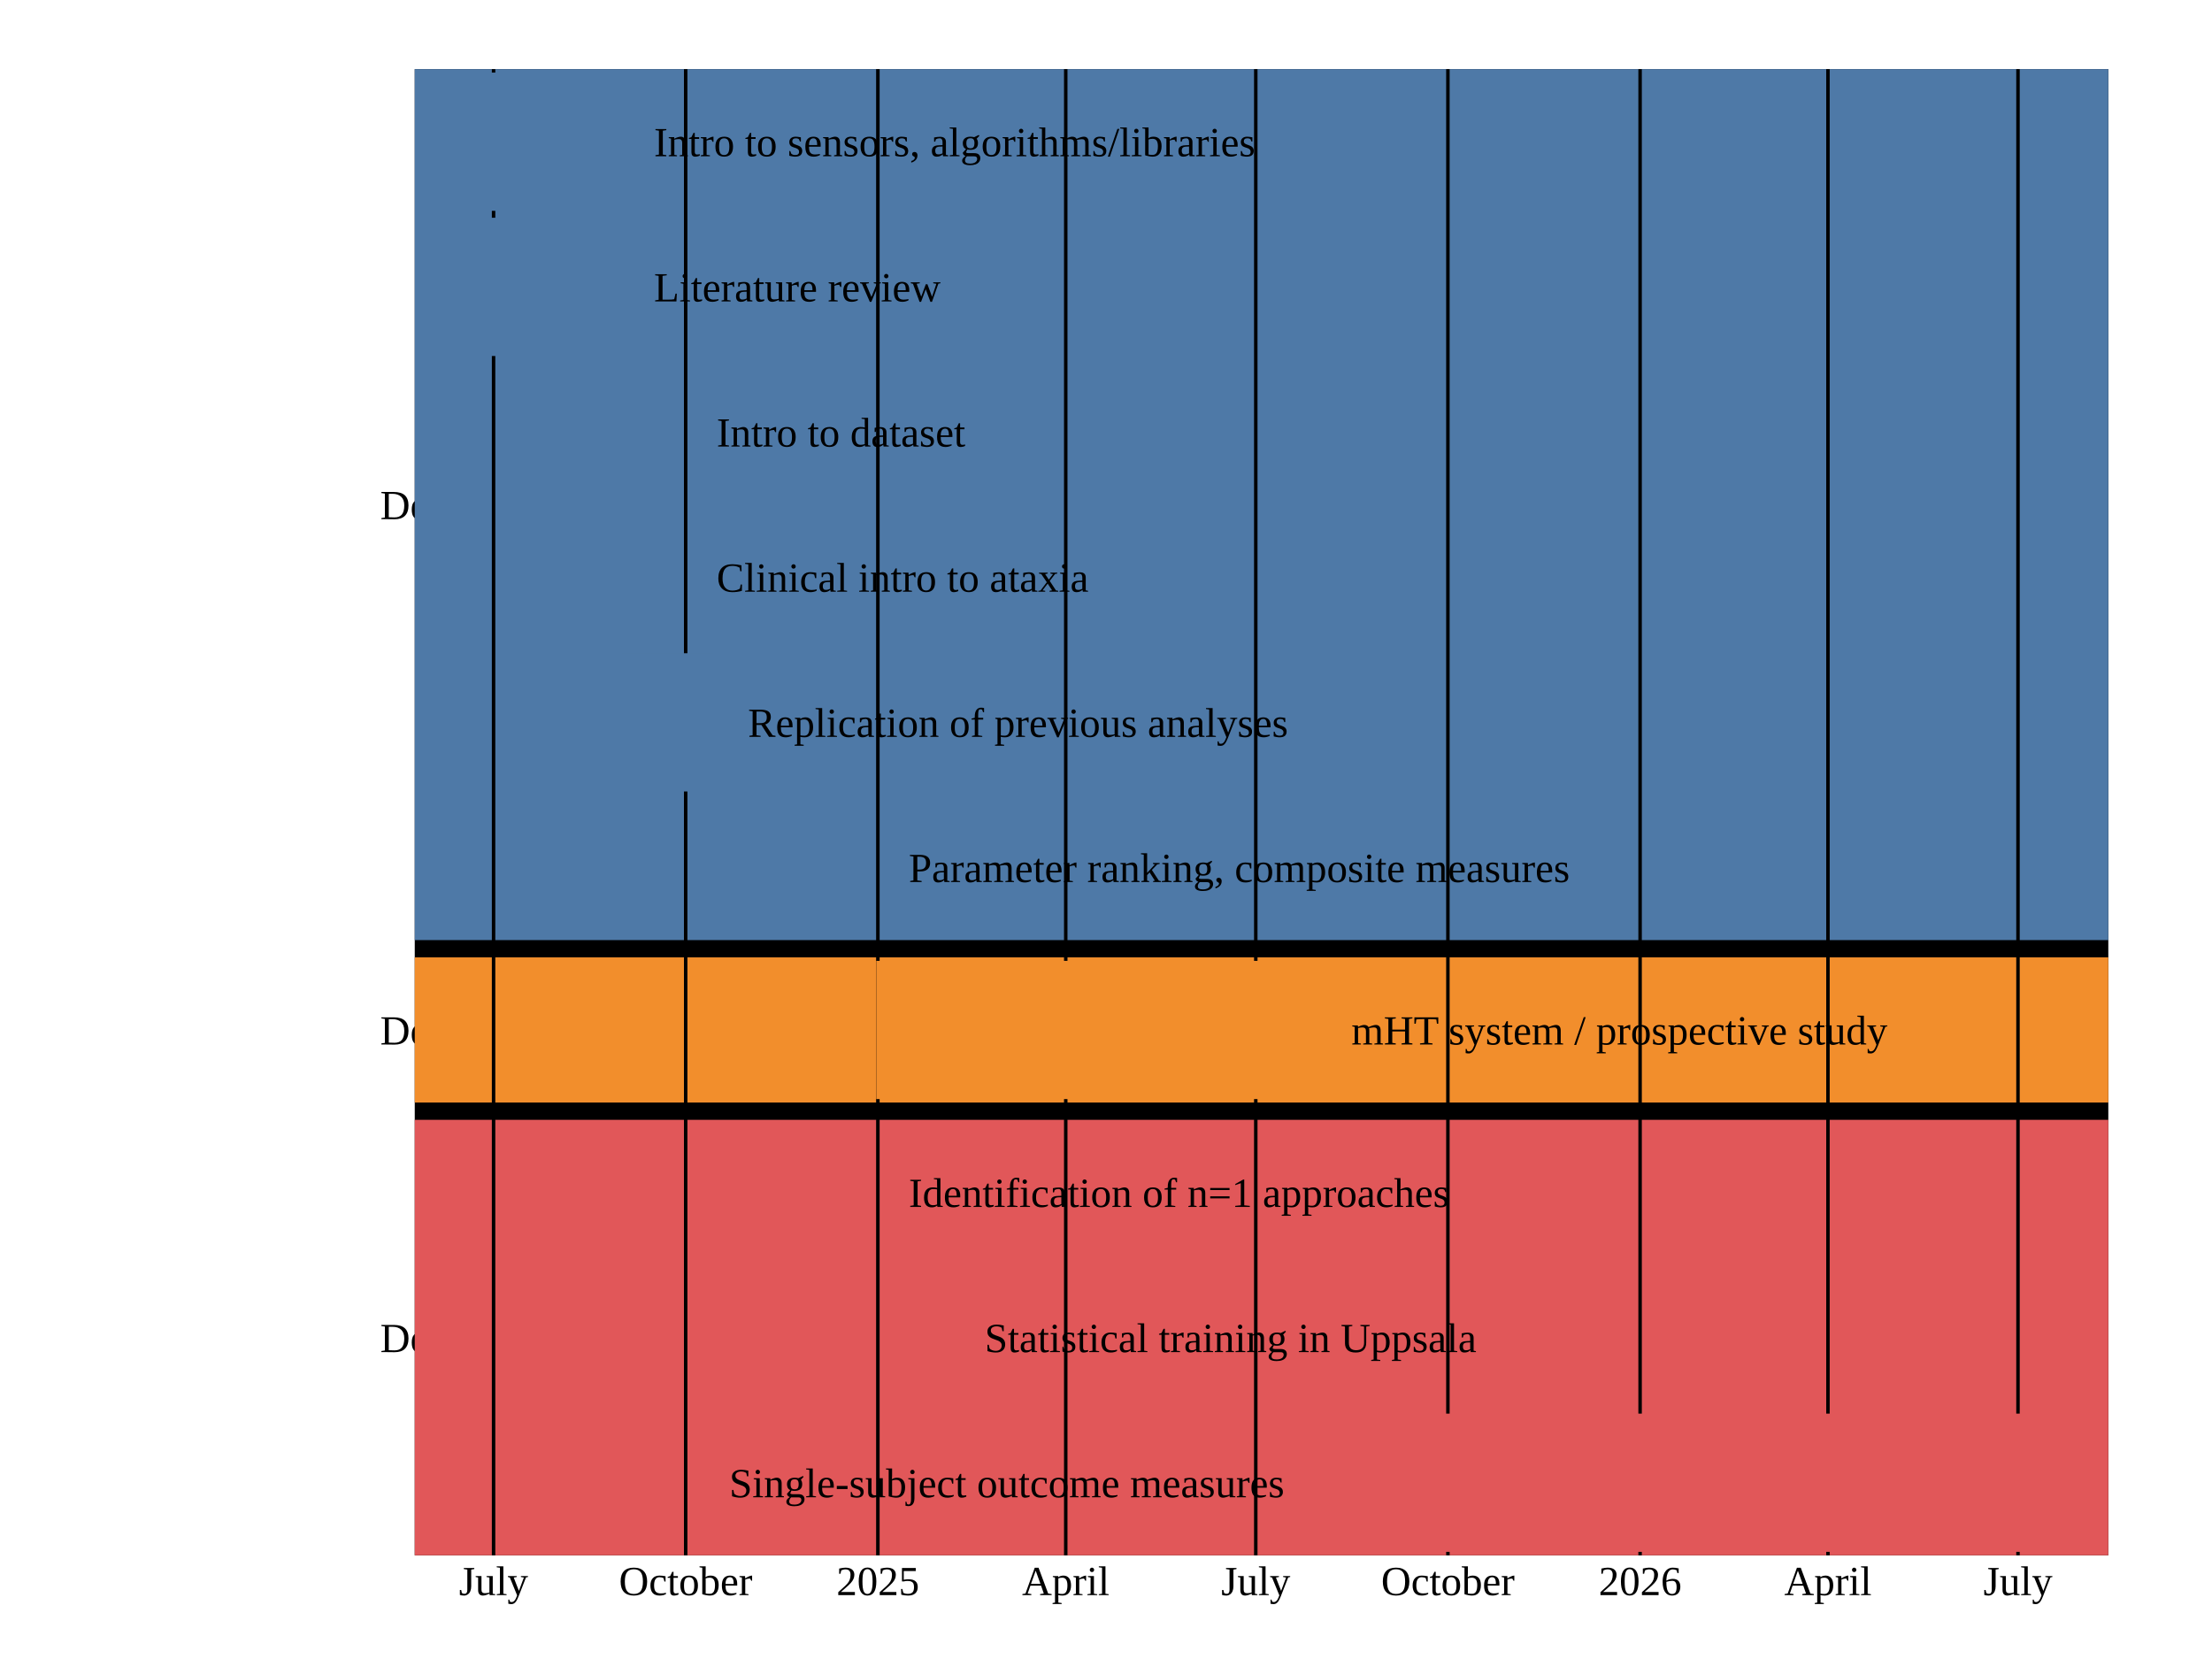
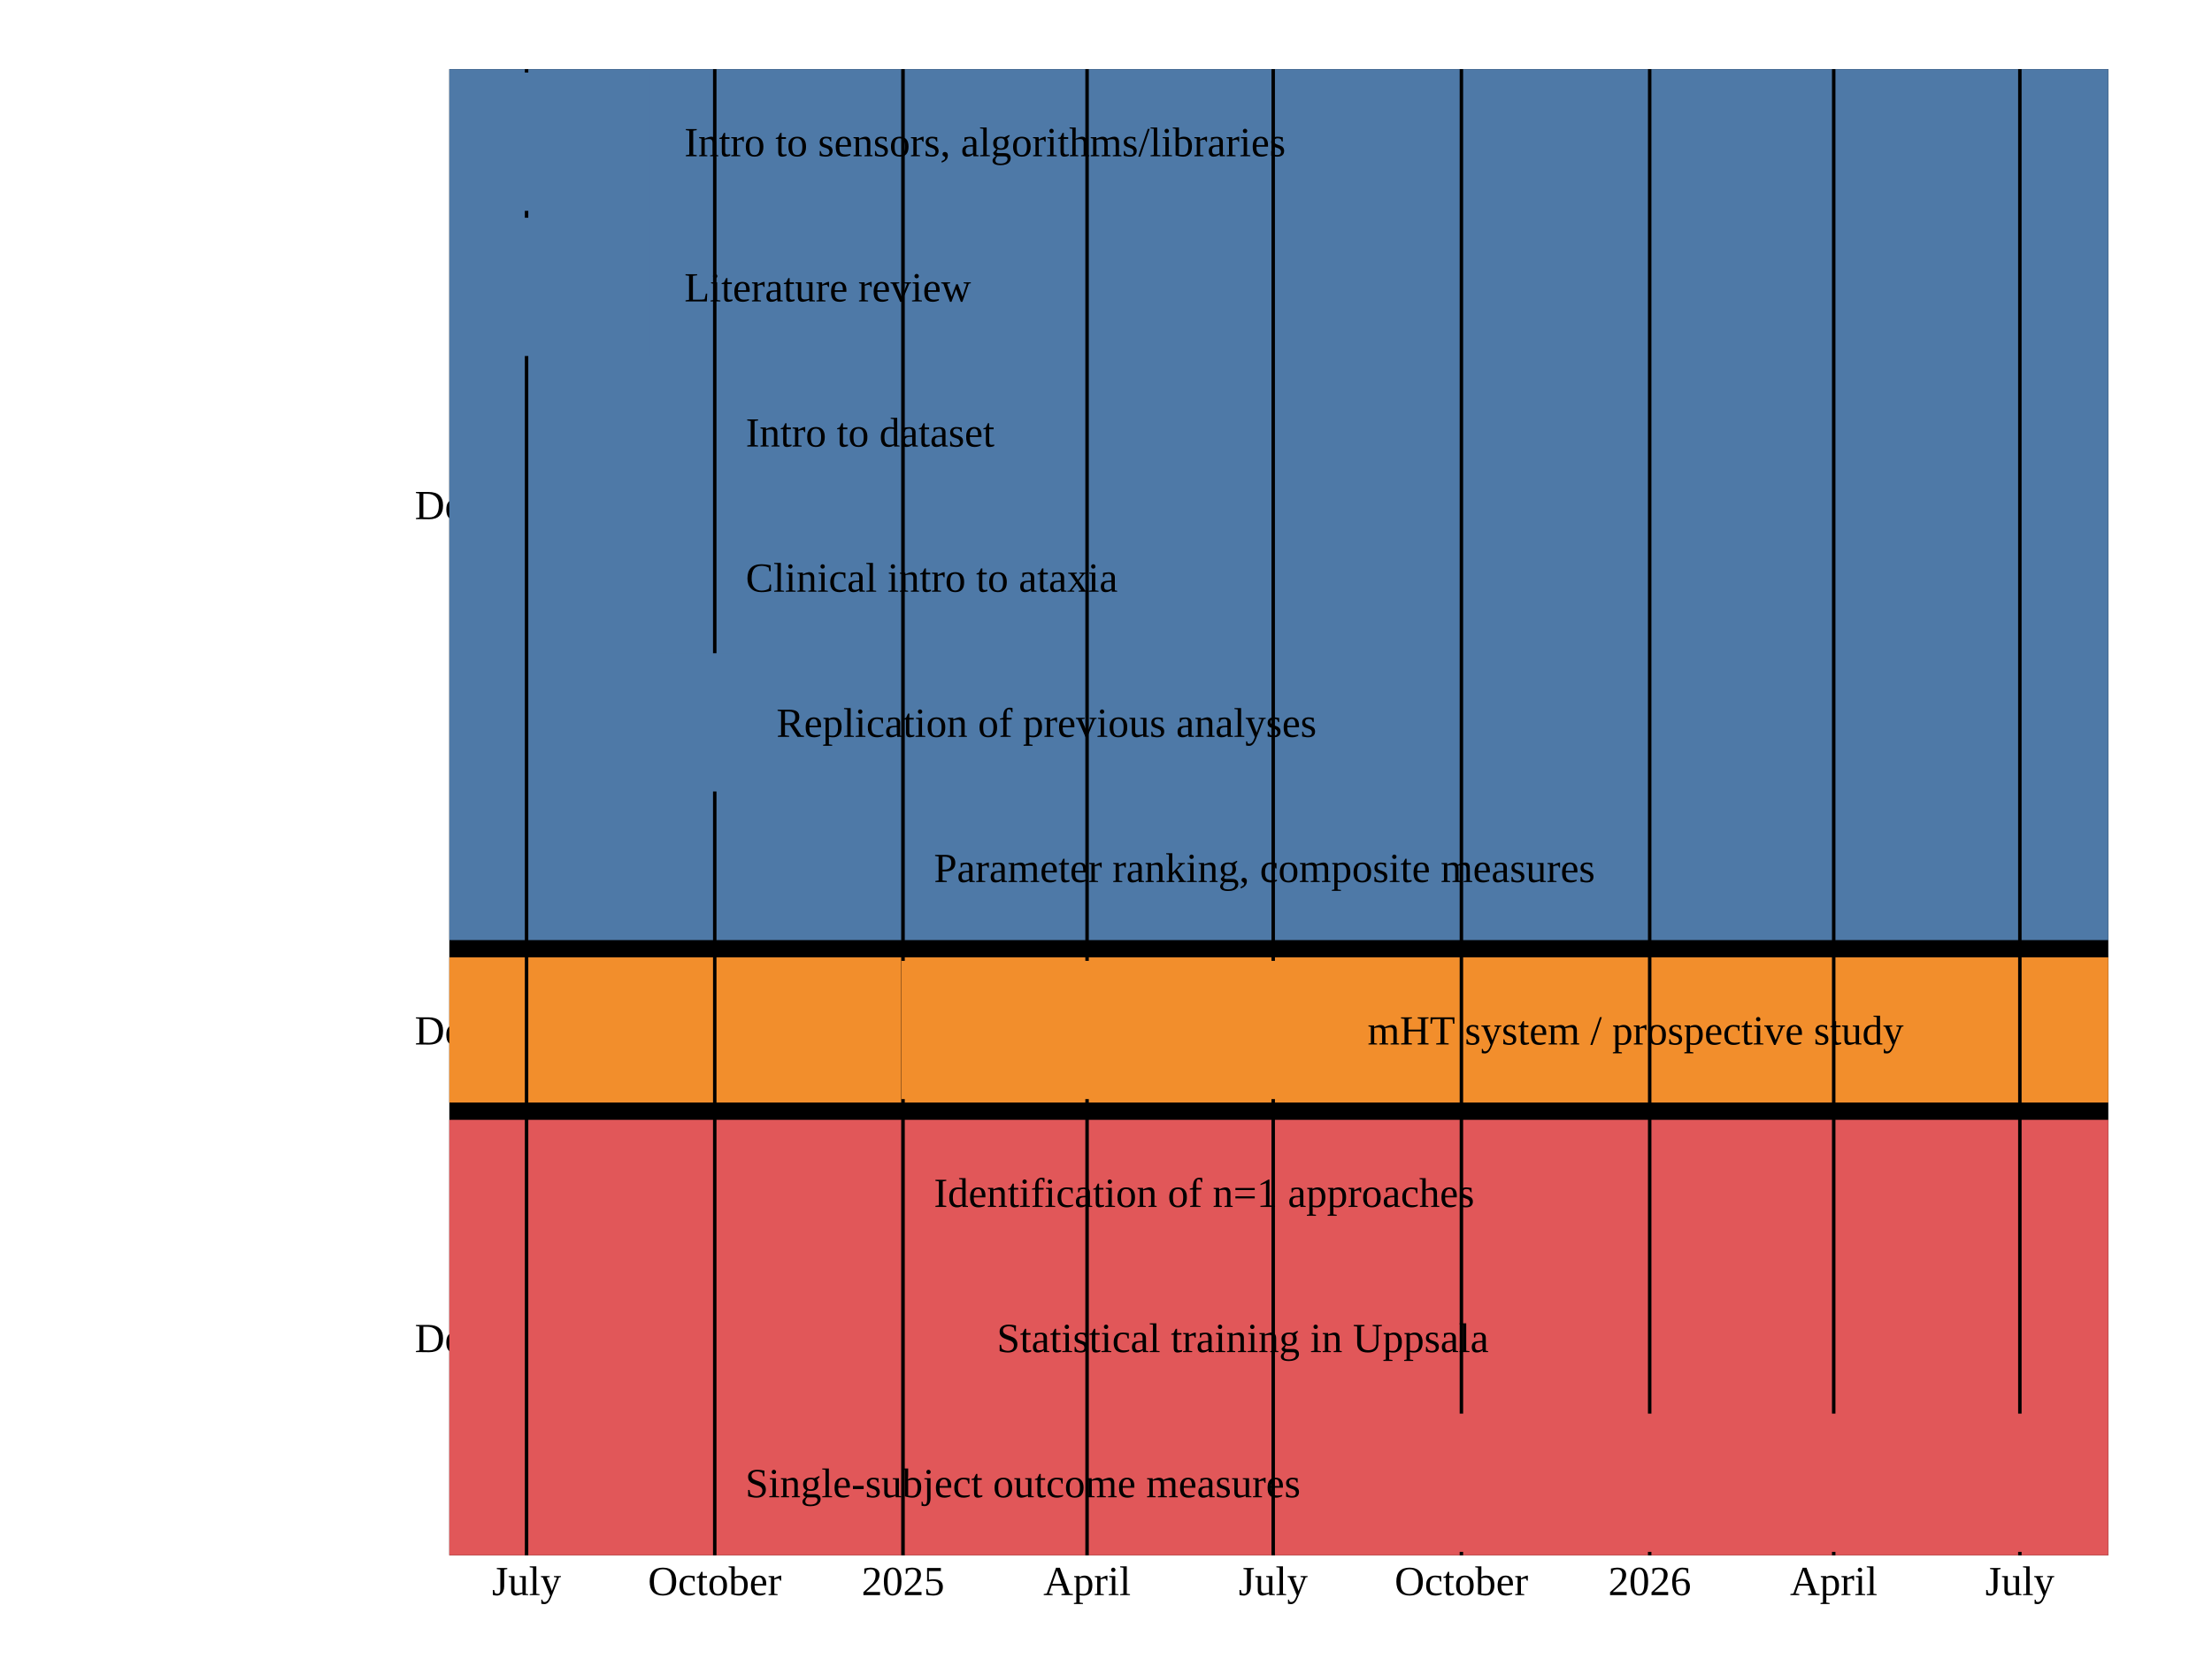
<svg xmlns="http://www.w3.org/2000/svg" xmlns:html="http://www.w3.org/1999/xhtml" class="gantt-chart" width="640" height="480" viewBox="0 0 640 480" preserveAspectRatio="true">
  <html:link rel="stylesheet" type="text/css" href="../submodule-html-slides/styles/slides-theme-0/slides-theme-0.css" />
  <clipPath id="clip-plot">
-     <rect x="0" y="0" width="490" height="430" />
+     <rect x="0" y="0" width="480" height="430" />
  </clipPath>
-   <g class="plot" transform="translate(120, 20)">
-     <rect class="frame" x="0" y="0" width="490" height="430" />
+   <g class="plot" transform="translate(130, 20)">
+     <rect class="frame" x="0" y="0" width="480" height="430" />
    <g class="grid">
      <g class="y-axis">
        <g class="group-separators">
-           <line x1="0" x2="490" y1="254.5" y2="254.5" stroke-width="5" />
-           <line x1="0" x2="490" y1="301.5" y2="301.5" stroke-width="5" />
+           <line x1="0" x2="480" y1="254.5" y2="254.5" stroke-width="5" />
+           <line x1="0" x2="480" y1="301.5" y2="301.5" stroke-width="5" />
        </g>
        <g class="group-names">
-           <text class="weak" fill="currentColor" x="-10" y="126" dy=".35em">Deliverable 1</text>
-           <text class="weak" fill="currentColor" x="-10" y="278" dy=".35em">Deliverable 2</text>
-           <text class="weak" fill="currentColor" x="-10" y="367" dy=".35em">Deliverable 3</text>
+           <text class="weak" fill="currentColor" x="-10" y="126" dy=".35em">Deliverable 3.1</text>
+           <text class="weak" fill="currentColor" x="-10" y="278" dy=".35em">Deliverable 3.2</text>
+           <text class="weak" fill="currentColor" x="-10" y="367" dy=".35em">Deliverable 3.3</text>
        </g>
        <g class="group-backgrounds">
          <g class="past">
-             <rect x="0" y="0" width="133.527" height="252" fill="#4e79a7" />
-             <rect x="0" y="257" width="133.527" height="42" fill="#f28e2c" />
-             <rect x="0" y="304" width="133.527" height="126" fill="#e15759" />
+             <rect x="0" y="0" width="130.801" height="252" fill="#4e79a7" />
+             <rect x="0" y="257" width="130.801" height="42" fill="#f28e2c" />
+             <rect x="0" y="304" width="130.801" height="126" fill="#e15759" />
          </g>
          <g class="future">
-             <rect x="133.527" y="0" width="356.473" height="252" fill="#4e79a7" />
-             <rect x="133.527" y="257" width="356.473" height="42" fill="#f28e2c" />
-             <rect x="133.527" y="304" width="356.473" height="126" fill="#e15759" />
+             <rect x="130.801" y="0" width="349.199" height="252" fill="#4e79a7" />
+             <rect x="130.801" y="257" width="349.199" height="42" fill="#f28e2c" />
+             <rect x="130.801" y="304" width="349.199" height="126" fill="#e15759" />
          </g>
        </g>
      </g>
      <g class="x-axis" transform="translate(0, 430)" fill="none" text-anchor="middle">
-         <g class="tick" opacity="1" transform="translate(22.80477,0)">
+         <g class="tick" opacity="1" transform="translate(22.34957,0)">
          <line stroke="currentColor" y2="-430" />
          <text fill="currentColor" y="3" dy="0.71em" class="weak">July</text>
        </g>
-         <g class="tick" opacity="1" transform="translate(78.39046,0)">
+         <g class="tick" opacity="1" transform="translate(76.80086,0)">
          <line stroke="currentColor" y2="-430" />
          <text fill="currentColor" y="3" dy="0.71em" class="weak">October</text>
        </g>
-         <g class="tick" opacity="1" transform="translate(134.0013,0)">
+         <g class="tick" opacity="1" transform="translate(131.2768,0)">
          <line stroke="currentColor" y2="-430" />
          <text fill="currentColor" y="3" dy="0.71em" class="weak">2025</text>
        </g>
-         <g class="tick" opacity="1" transform="translate(188.3535,0)">
+         <g class="tick" opacity="1" transform="translate(184.5197,0)">
          <line stroke="currentColor" y2="-430" />
          <text fill="currentColor" y="3" dy="0.71em" class="weak">April</text>
        </g>
-         <g class="tick" opacity="1" transform="translate(243.335,0)">
+         <g class="tick" opacity="1" transform="translate(238.3792,0)">
          <line stroke="currentColor" y2="-430" />
          <text fill="currentColor" y="3" dy="0.71em" class="weak">July</text>
        </g>
-         <g class="tick" opacity="1" transform="translate(298.9207,0)">
+         <g class="tick" opacity="1" transform="translate(292.8305,0)">
          <line stroke="currentColor" y2="-430" />
          <text fill="currentColor" y="3" dy="0.71em" class="weak">October</text>
        </g>
-         <g class="tick" opacity="1" transform="translate(354.5315,0)">
+         <g class="tick" opacity="1" transform="translate(347.3064,0)">
          <line stroke="currentColor" y2="-430" />
          <text fill="currentColor" y="3" dy="0.71em" class="weak">2026</text>
        </g>
-         <g class="tick" opacity="1" transform="translate(408.8837,0)">
+         <g class="tick" opacity="1" transform="translate(400.5493,0)">
          <line stroke="currentColor" y2="-430" />
          <text fill="currentColor" y="3" dy="0.71em" class="weak">April</text>
        </g>
-         <g class="tick" opacity="1" transform="translate(463.8652,0)">
+         <g class="tick" opacity="1" transform="translate(454.4088,0)">
          <line stroke="currentColor" y2="-430" />
          <text fill="currentColor" y="3" dy="0.71em" class="weak">July</text>
        </g>
      </g>
    </g>
    <g class="tasks" clip-path="url(#clip-plot)">
      <g>
        <g class="task">
-           <rect x="4.229" y="1" width="54.982" height="40" fill="#4e79a7" />
-           <text class="small" fill="currentColor" x="69.211" y="21" dy=".35em" text-anchor="start">Intro to sensors, algorithms/libraries</text>
+           <rect x="4.143" y="1" width="53.859" height="40" fill="#4e79a7" />
+           <text class="small" fill="currentColor" x="68.002" y="21" dy=".35em" text-anchor="start">Intro to sensors, algorithms/libraries</text>
        </g>
        <g class="task">
-           <rect x="4.229" y="43" width="54.982" height="40" fill="#4e79a7" />
-           <text class="small" fill="currentColor" x="69.211" y="63" dy=".35em" text-anchor="start">Literature review</text>
+           <rect x="4.143" y="43" width="53.859" height="40" fill="#4e79a7" />
+           <text class="small" fill="currentColor" x="68.002" y="63" dy=".35em" text-anchor="start">Literature review</text>
        </g>
        <g class="task">
-           <rect x="59.815" y="85" width="17.522" height="40" fill="#4e79a7" />
-           <text class="small" fill="currentColor" x="87.337" y="105" dy=".35em" text-anchor="start">Intro to dataset</text>
+           <rect x="58.594" y="85" width="17.164" height="40" fill="#4e79a7" />
+           <text class="small" fill="currentColor" x="85.758" y="105" dy=".35em" text-anchor="start">Intro to dataset</text>
        </g>
        <g class="task">
-           <rect x="59.815" y="127" width="17.522" height="40" fill="#4e79a7" />
-           <text class="small" fill="currentColor" x="87.337" y="147" dy=".35em" text-anchor="start">Clinical intro to ataxia</text>
+           <rect x="58.594" y="127" width="17.164" height="40" fill="#4e79a7" />
+           <text class="small" fill="currentColor" x="85.758" y="147" dy=".35em" text-anchor="start">Clinical intro to ataxia</text>
        </g>
        <g class="task">
-           <rect x="59.815" y="169" width="26.584" height="40" fill="#4e79a7" />
-           <text class="small" fill="currentColor" x="96.4" y="189" dy=".35em" text-anchor="start">Replication of previous analyses</text>
+           <rect x="58.594" y="169" width="26.042" height="40" fill="#4e79a7" />
+           <text class="small" fill="currentColor" x="94.636" y="189" dy=".35em" text-anchor="start">Replication of previous analyses</text>
        </g>
        <g class="task">
-           <rect x="86.4" y="211" width="46.523" height="40" fill="#4e79a7" />
-           <text class="small" fill="currentColor" x="142.922" y="231" dy=".35em" text-anchor="start">Parameter ranking, composite measures</text>
+           <rect x="84.636" y="211" width="45.573" height="40" fill="#4e79a7" />
+           <text class="small" fill="currentColor" x="140.21" y="231" dy=".35em" text-anchor="start">Parameter ranking, composite measures</text>
        </g>
      </g>
      <g>
        <g class="task">
-           <rect x="133.527" y="258" width="127.485" height="40" fill="#f28e2c" />
-           <text class="small" fill="currentColor" x="271.011" y="278" dy=".35em" text-anchor="start">mHT system / prospective study</text>
+           <rect x="130.801" y="258" width="124.883" height="40" fill="#f28e2c" />
+           <text class="small" fill="currentColor" x="265.684" y="278" dy=".35em" text-anchor="start">mHT system / prospective study</text>
        </g>
      </g>
      <g>
        <g class="task">
-           <rect x="86.4" y="305" width="46.523" height="40" fill="#e15759" />
-           <text class="small" fill="currentColor" x="142.922" y="325" dy=".35em" text-anchor="start">Identification of n=1 approaches</text>
+           <rect x="84.636" y="305" width="45.573" height="40" fill="#e15759" />
+           <text class="small" fill="currentColor" x="140.21" y="325" dy=".35em" text-anchor="start">Identification of n=1 approaches</text>
        </g>
        <g class="task">
-           <rect x="317.201" y="347" width="36.252" height="40" fill="#e15759" />
-           <text class="small" fill="currentColor" x="307.201" y="367" dy=".35em" text-anchor="end">Statistical training in Uppsala</text>
+           <rect x="310.727" y="347" width="35.512" height="40" fill="#e15759" />
+           <text class="small" fill="currentColor" x="300.727" y="367" dy=".35em" text-anchor="end">Statistical training in Uppsala</text>
        </g>
        <g class="task">
-           <rect x="261.615" y="389" width="219.926" height="40" fill="#e15759" />
-           <text class="small" fill="currentColor" x="251.615" y="409" dy=".35em" text-anchor="end">Single-subject outcome measures</text>
+           <rect x="256.276" y="389" width="215.438" height="40" fill="#e15759" />
+           <text class="small" fill="currentColor" x="246.276" y="409" dy=".35em" text-anchor="end">Single-subject outcome measures</text>
        </g>
      </g>
    </g>
  </g>
</svg>
